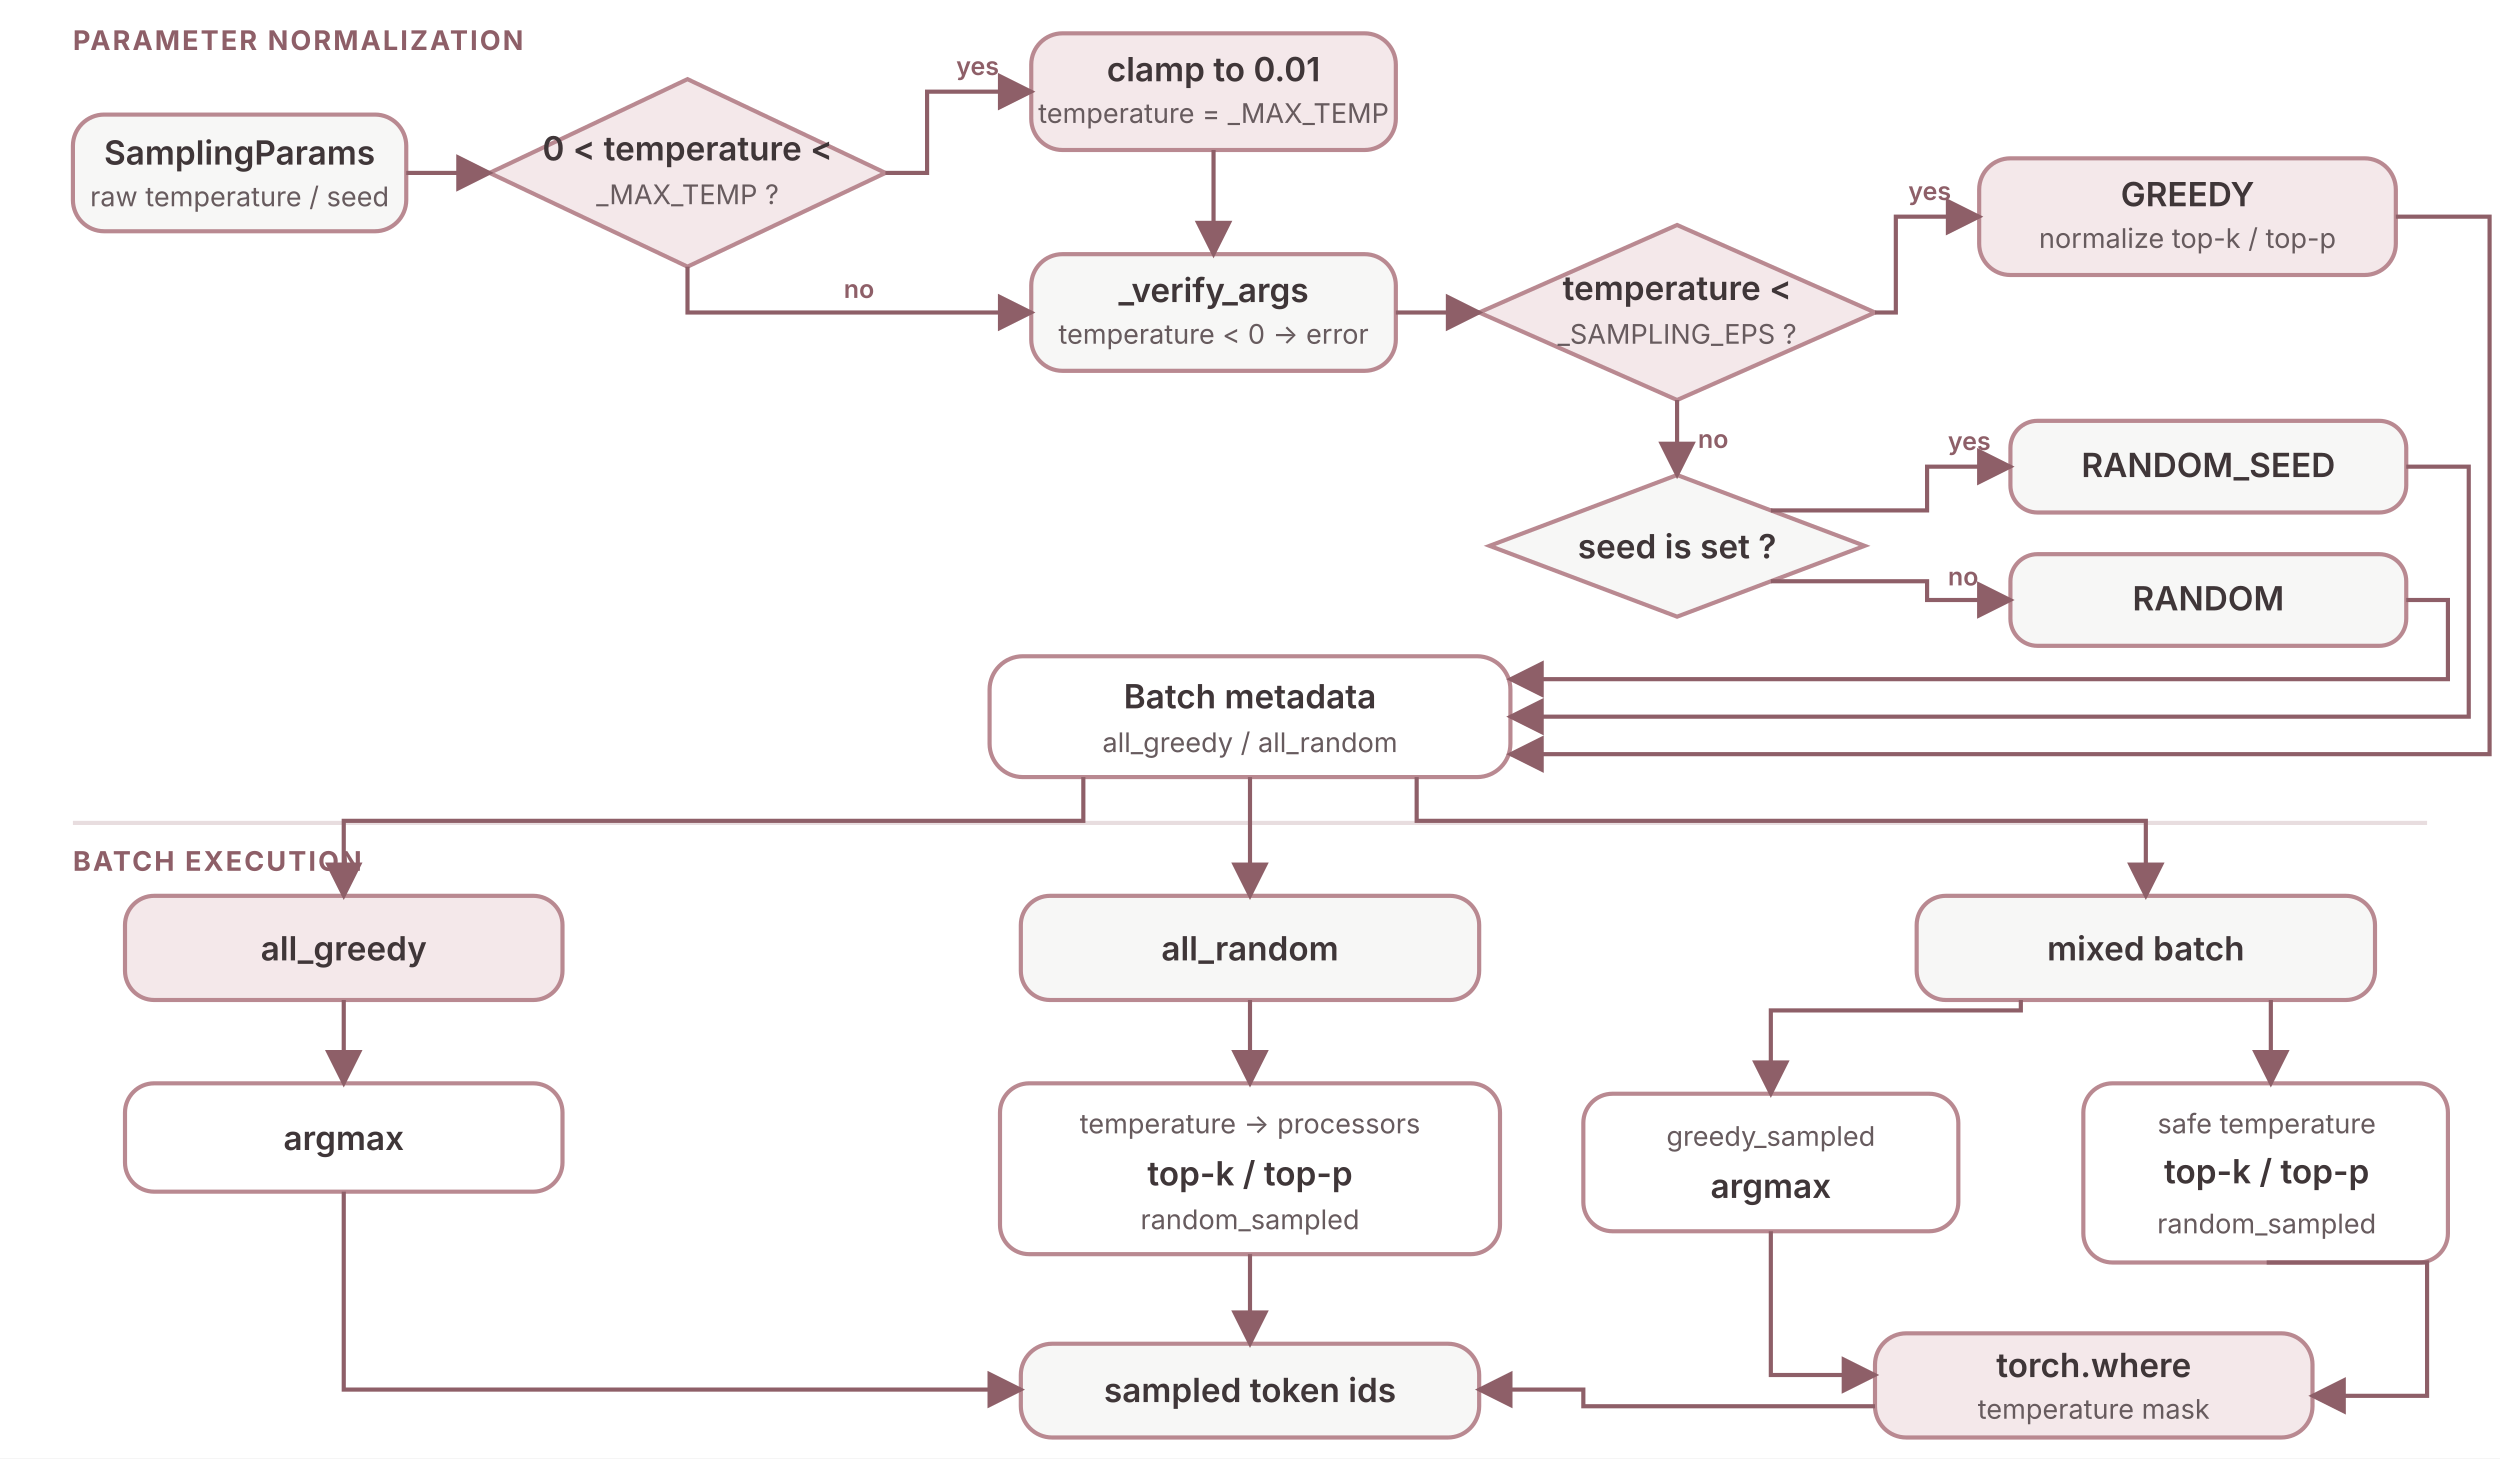
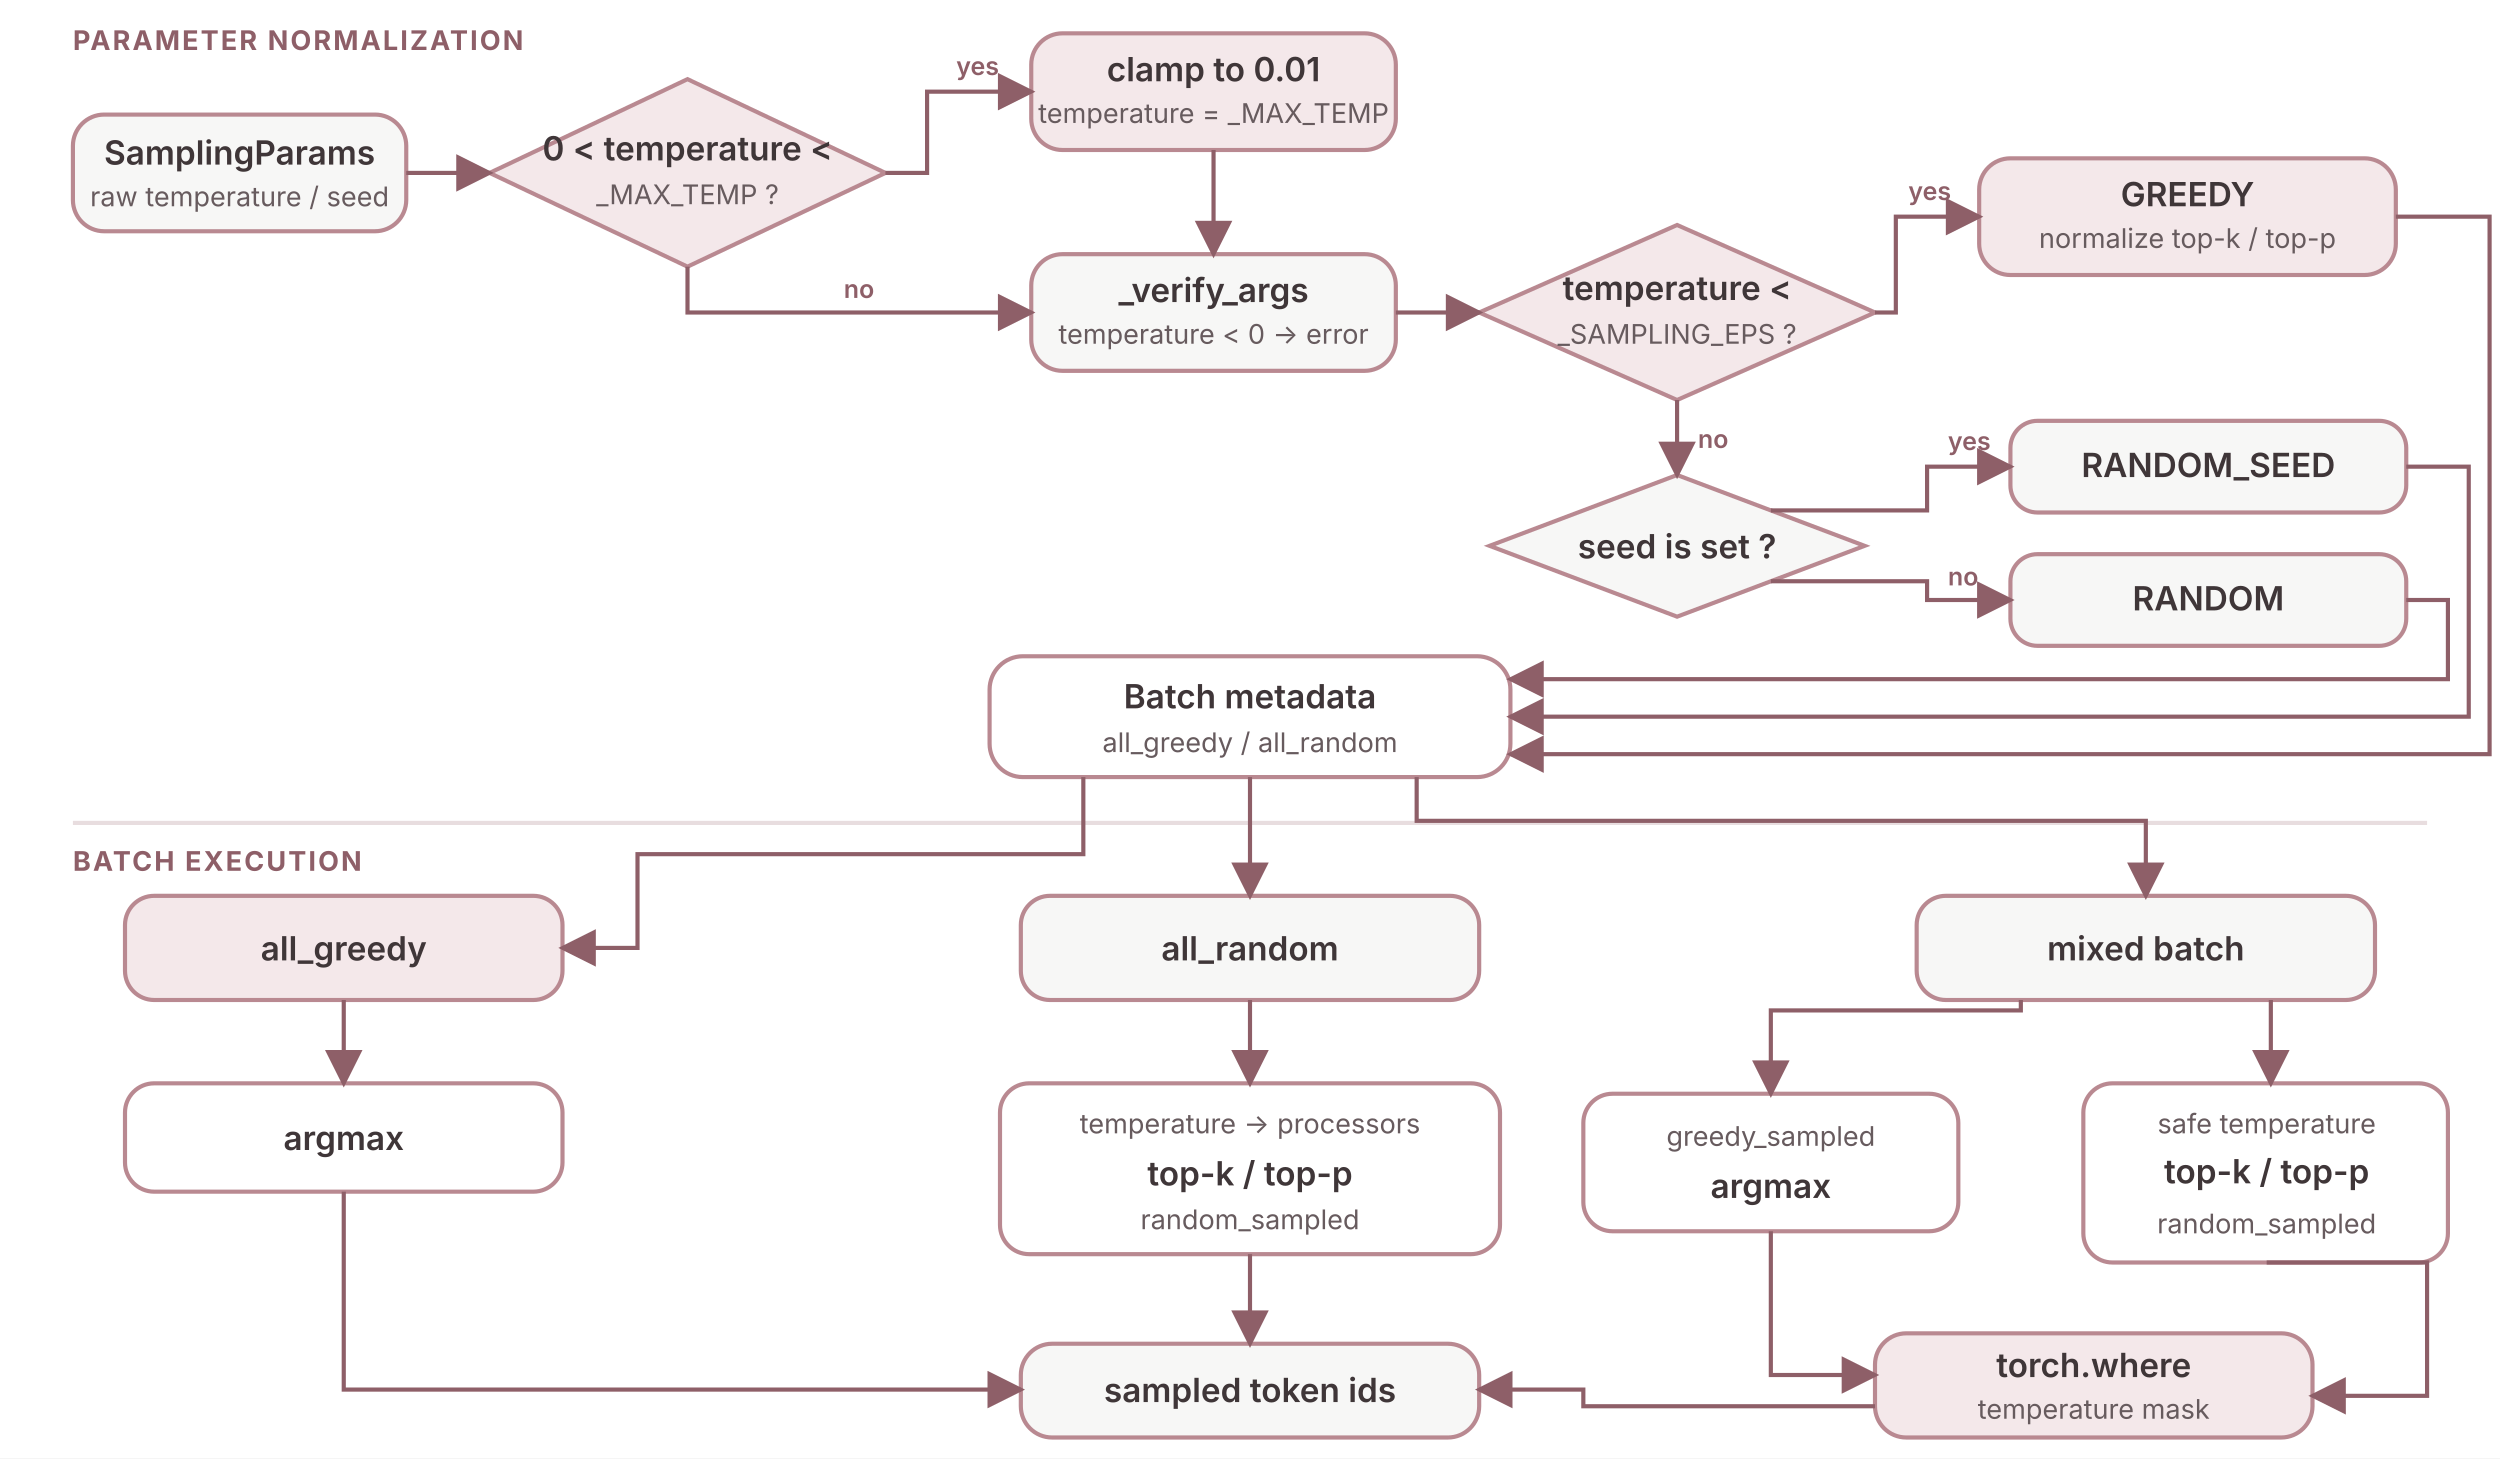
<svg xmlns="http://www.w3.org/2000/svg" viewBox="0 0 1200 700" role="img" aria-labelledby="title desc">
  <defs>
    <marker id="arrow" markerWidth="9" markerHeight="9" refX="8" refY="4.5" orient="auto" markerUnits="strokeWidth">
      <path d="M0,0 L9,4.5 L0,9 Z" fill="#8e5f68" />
    </marker>
    <style>
      .node { fill: #f7f7f6; stroke: #b98991; stroke-width: 2; }
      .accent { fill: #f4e8ea; stroke: #b98991; stroke-width: 2; }
      .paper { fill: #fff; stroke: #b98991; stroke-width: 2; }
      .edge { fill: none; stroke: #8e5f68; stroke-width: 2; marker-end: url(#arrow); }
      .label { fill: #3f3638; font: 600 16px Inter, "Noto Sans SC", sans-serif; text-anchor: middle; }
      .small { fill: #675b5e; font: 13px Inter, "Noto Sans SC", sans-serif; text-anchor: middle; }
      .edge-label { fill: #8e5f68; font: 600 12px Inter, sans-serif; }
      .lane { fill: #8e5f68; font: 700 13px Inter, sans-serif; letter-spacing: 1px; }
    </style>
  </defs>
  <rect width="1200" height="700" fill="#fff" />
  <text x="35" y="24" class="lane">PARAMETER NORMALIZATION</text>
  <rect data-node="params" x="35" y="55" width="160" height="56" rx="15" class="node" />
  <text x="115" y="79" class="label">SamplingParams</text>
  <text x="115" y="99" class="small">raw temperature / seed</text>
  <polygon data-node="clamp-check" points="330,38 425,83 330,128 235,83" class="accent" />
  <text x="330" y="77" class="label">0 &lt; temperature &lt;</text>
  <text x="330" y="98" class="small">_MAX_TEMP ?</text>
  <rect data-node="clamp" x="495" y="16" width="175" height="56" rx="15" class="accent" />
  <text x="582.5" y="39" class="label">clamp to 0.01</text>
  <text x="582.5" y="59" class="small">temperature = _MAX_TEMP</text>
  <rect data-node="verify" x="495" y="122" width="175" height="56" rx="15" class="node" />
  <text x="582.5" y="145" class="label">_verify_args</text>
  <text x="582.5" y="165" class="small">temperature &lt; 0 → error</text>
  <polygon data-node="eps" points="805,108 900,150 805,192 710,150" class="accent" />
  <text x="805" y="144" class="label">temperature &lt;</text>
  <text x="805" y="165" class="small">_SAMPLING_EPS ?</text>
  <rect data-node="greedy" x="950" y="76" width="200" height="56" rx="15" class="accent" />
  <text x="1050" y="99" class="label">GREEDY</text>
  <text x="1050" y="119" class="small">normalize top-k / top-p</text>
  <polygon data-node="seed" points="805,228 895,262 805,296 715,262" class="node" />
  <text x="805" y="268" class="label">seed is set ?</text>
  <rect data-node="random-seed" x="965" y="202" width="190" height="44" rx="13" class="node" />
  <text x="1060" y="229" class="label">RANDOM_SEED</text>
  <rect data-node="random" x="965" y="266" width="190" height="44" rx="13" class="node" />
  <text x="1060" y="293" class="label">RANDOM</text>
  <path d="M195 83 H235" class="edge" data-edge="e1" data-source="params" data-target="clamp-check" />
  <path d="M425 83 H445 V44 H495" class="edge" data-edge="e2" data-source="clamp-check" data-target="clamp" />
  <text x="459" y="36" class="edge-label">yes</text>
  <path d="M330 128 V150 H495" class="edge" data-edge="e3" data-source="clamp-check" data-target="verify" />
  <text x="405" y="143" class="edge-label">no</text>
  <path d="M582.5 72 V122" class="edge" data-edge="e4" data-source="clamp" data-target="verify" />
  <path d="M670 150 H710" class="edge" data-edge="e5" data-source="verify" data-target="eps" />
  <path d="M900 150 H910 V104 H950" class="edge" data-edge="e6" data-source="eps" data-target="greedy" />
  <text x="916" y="96" class="edge-label">yes</text>
  <path d="M805 192 V228" class="edge" data-edge="e7" data-source="eps" data-target="seed" />
  <text x="815" y="215" class="edge-label">no</text>
  <path d="M850 245 H925 V224 H965" class="edge" data-edge="e8" data-source="seed" data-target="random-seed" />
  <text x="935" y="216" class="edge-label">yes</text>
  <path d="M850 279 H925 V288 H965" class="edge" data-edge="e9" data-source="seed" data-target="random" />
  <text x="935" y="281" class="edge-label">no</text>
  <rect data-node="metadata" x="475" y="315" width="250" height="58" rx="16" class="paper" />
  <text x="600" y="340" class="label">Batch metadata</text>
  <text x="600" y="361" class="small">all_greedy / all_random</text>
  <path d="M1150 104 H1195 V362 H725" class="edge" data-edge="e10" data-source="greedy" data-target="metadata" />
  <path d="M1155 224 H1185 V344 H725" class="edge" data-edge="e11" data-source="random-seed" data-target="metadata" />
  <path d="M1155 288 H1175 V326 H725" class="edge" data-edge="e12" data-source="random" data-target="metadata" />
  <line x1="35" y1="395" x2="1165" y2="395" stroke="#e8dddf" stroke-width="2" />
  <text x="35" y="418" class="lane">BATCH EXECUTION</text>
  <rect data-node="all-greedy" x="60" y="430" width="210" height="50" rx="14" class="accent" />
  <text x="165" y="461" class="label">all_greedy</text>
  <rect data-node="all-random" x="490" y="430" width="220" height="50" rx="14" class="node" />
  <text x="600" y="461" class="label">all_random</text>
  <rect data-node="mixed" x="920" y="430" width="220" height="50" rx="14" class="node" />
  <text x="1030" y="461" class="label">mixed batch</text>
-   <path d="M520 373 V394 H165 V430" class="edge" data-edge="e13" data-source="metadata" data-target="all-greedy" />
+   <path d="M520 373 V410 H306 V455 H270" class="edge" data-edge="e13" data-source="metadata" data-target="all-greedy" />
  <path d="M600 373 V430" class="edge" data-edge="e14" data-source="metadata" data-target="all-random" />
  <path d="M680 373 V394 H1030 V430" class="edge" data-edge="e15" data-source="metadata" data-target="mixed" />
  <rect data-node="argmax" x="60" y="520" width="210" height="52" rx="14" class="paper" />
  <text x="165" y="552" class="label">argmax</text>
  <path d="M165 480 V520" class="edge" data-edge="e16" data-source="all-greedy" data-target="argmax" />
  <rect data-node="random-pipeline" x="480" y="520" width="240" height="82" rx="14" class="paper" />
  <text x="600" y="544" class="small">temperature → processors</text>
  <text x="600" y="569" class="label">top-k / top-p</text>
  <text x="600" y="590" class="small">random_sampled</text>
  <path d="M600 480 V520" class="edge" data-edge="e17" data-source="all-random" data-target="random-pipeline" />
  <rect data-node="mixed-greedy" x="760" y="525" width="180" height="66" rx="14" class="paper" />
  <text x="850" y="550" class="small">greedy_sampled</text>
  <text x="850" y="575" class="label">argmax</text>
  <rect data-node="mixed-random" x="1000" y="520" width="175" height="86" rx="14" class="paper" />
  <text x="1088" y="544" class="small">safe temperature</text>
  <text x="1088" y="568" class="label">top-k / top-p</text>
  <text x="1088" y="592" class="small">random_sampled</text>
  <path d="M970 480 V485 H850 V525" class="edge" data-edge="e18" data-source="mixed" data-target="mixed-greedy" />
  <path d="M1090 480 V520" class="edge" data-edge="e19" data-source="mixed" data-target="mixed-random" />
  <rect data-node="where" x="900" y="640" width="210" height="50" rx="15" class="accent" />
  <text x="1005" y="661" class="label">torch.where</text>
  <text x="1005" y="681" class="small">temperature mask</text>
  <path d="M850 591 V660 H900" class="edge" data-edge="e20" data-source="mixed-greedy" data-target="where" />
  <path d="M1088 606 H1165 V670 H1110" class="edge" data-edge="e21" data-source="mixed-random" data-target="where" />
  <rect data-node="output" x="490" y="645" width="220" height="45" rx="15" class="node" />
  <text x="600" y="673" class="label">sampled token ids</text>
  <path d="M165 572 V667 H490" class="edge" data-edge="e22" data-source="argmax" data-target="output" />
  <path d="M600 602 V645" class="edge" data-edge="e23" data-source="random-pipeline" data-target="output" />
  <path d="M900 675 H760 V667 H710" class="edge" data-edge="e24" data-source="where" data-target="output" />
</svg>
